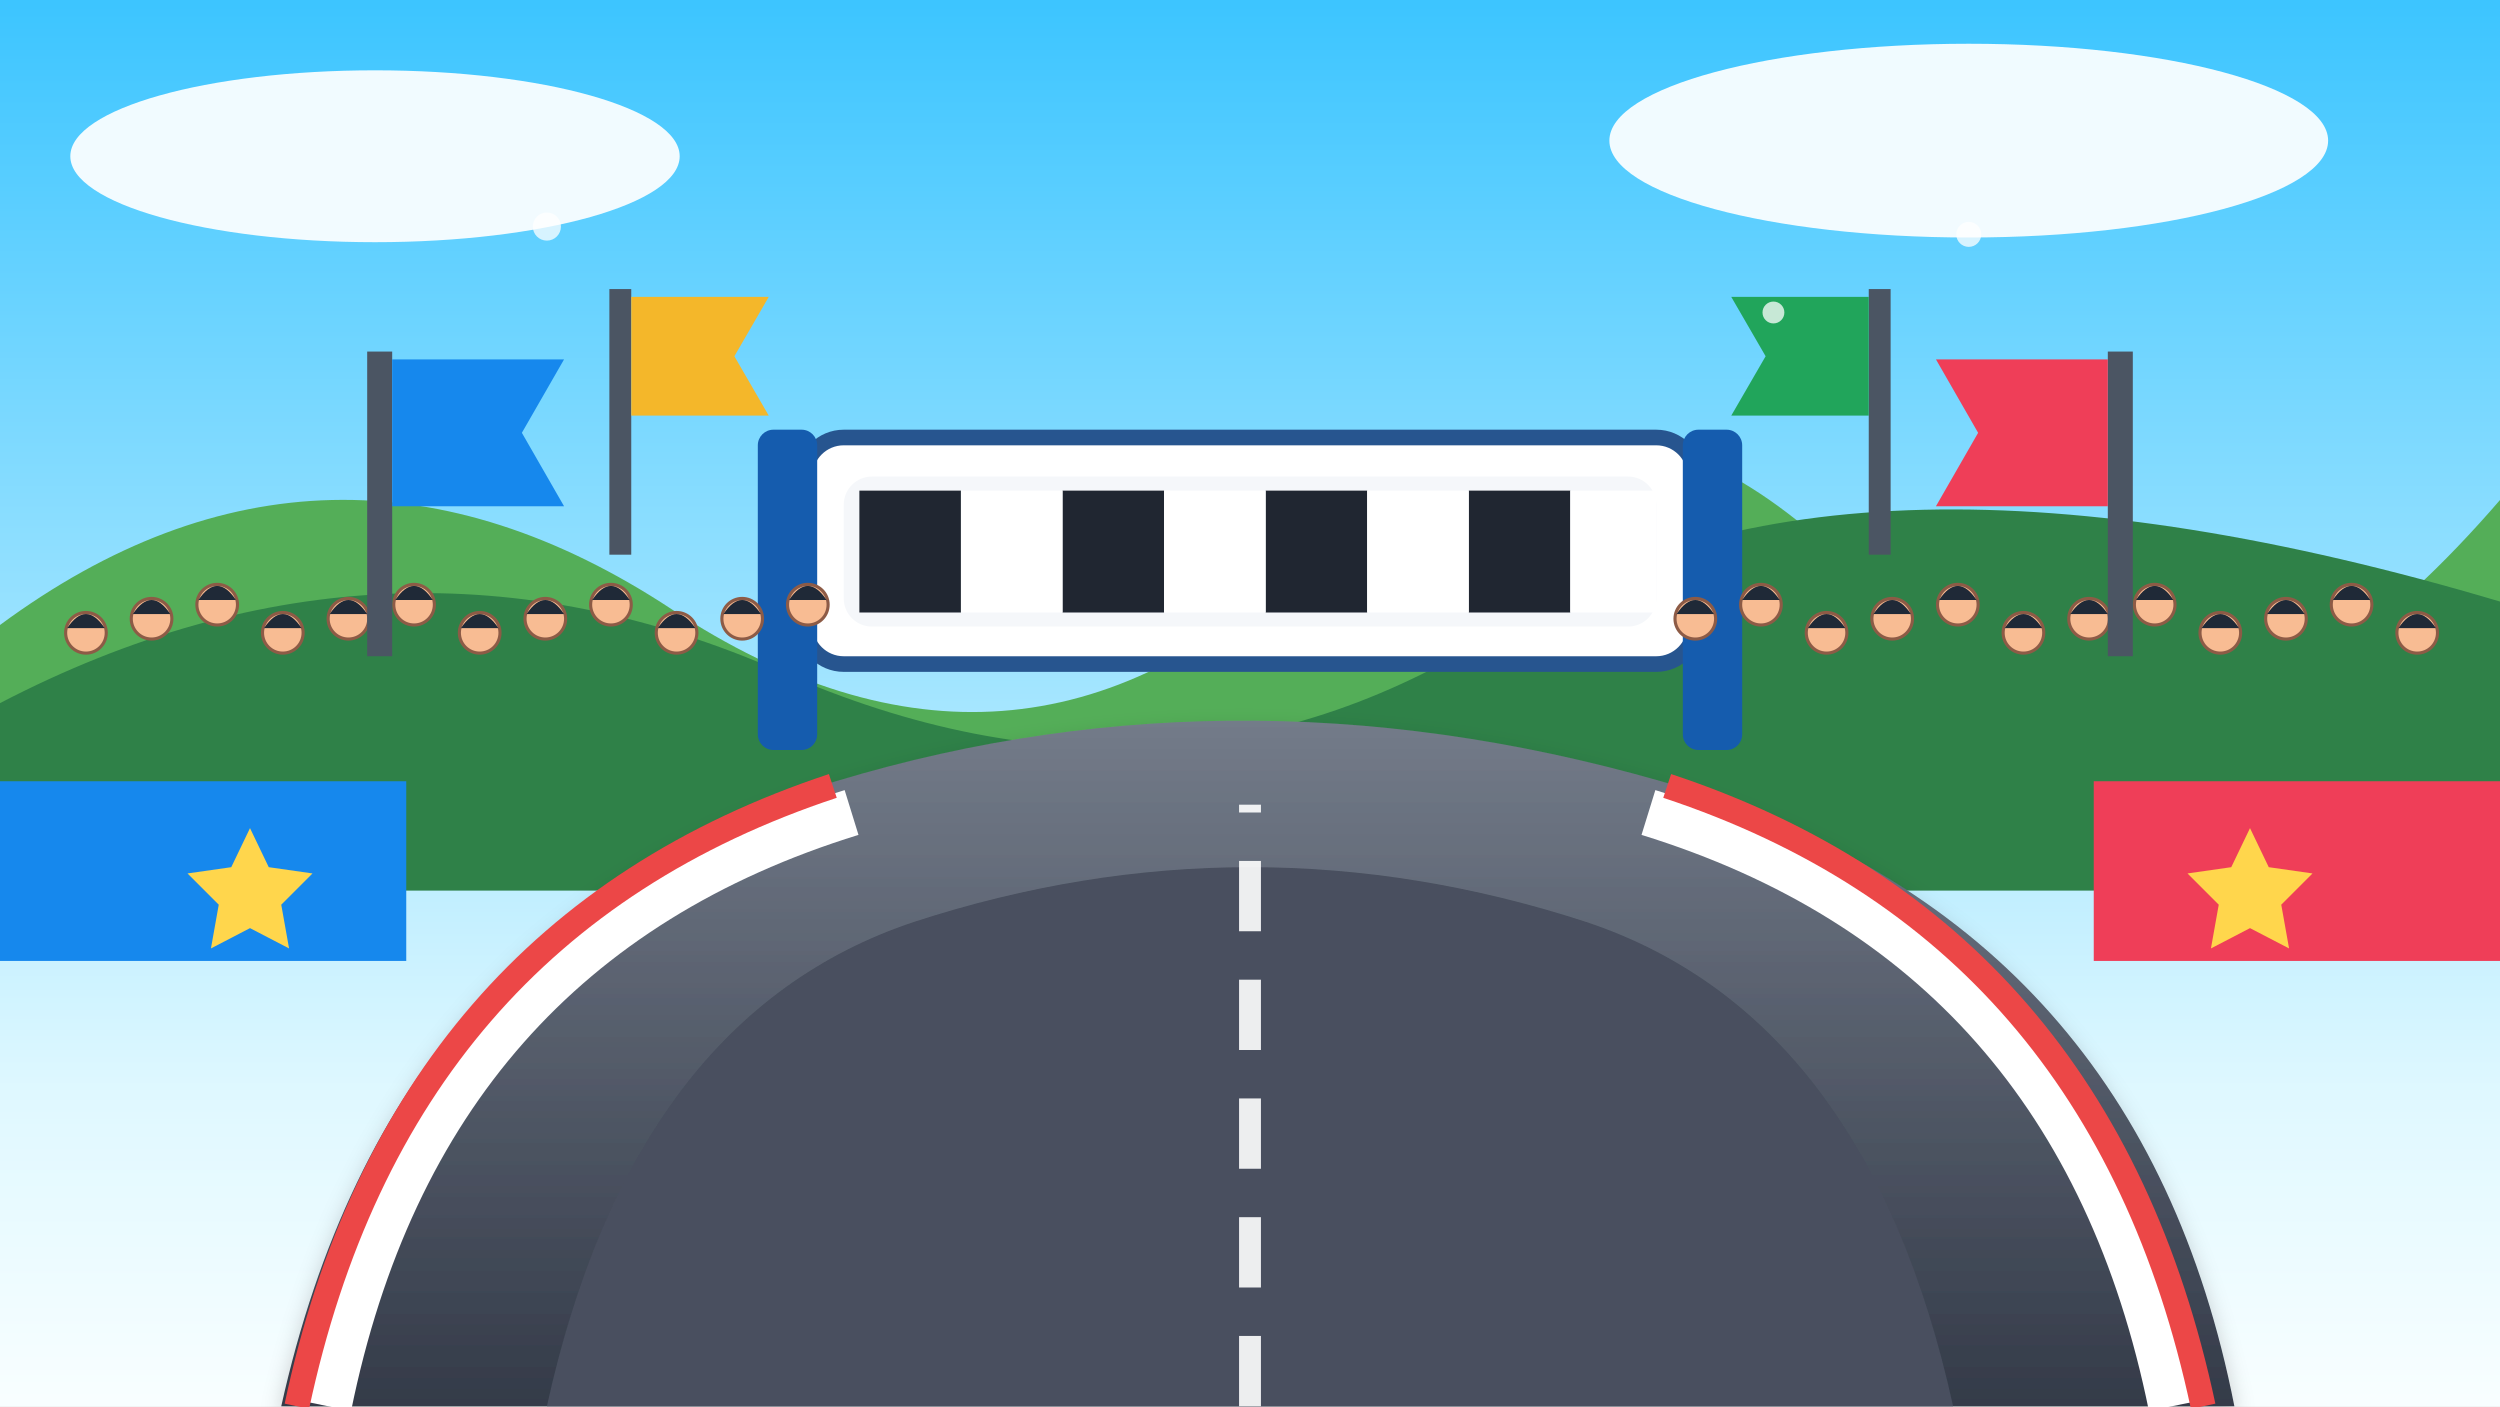
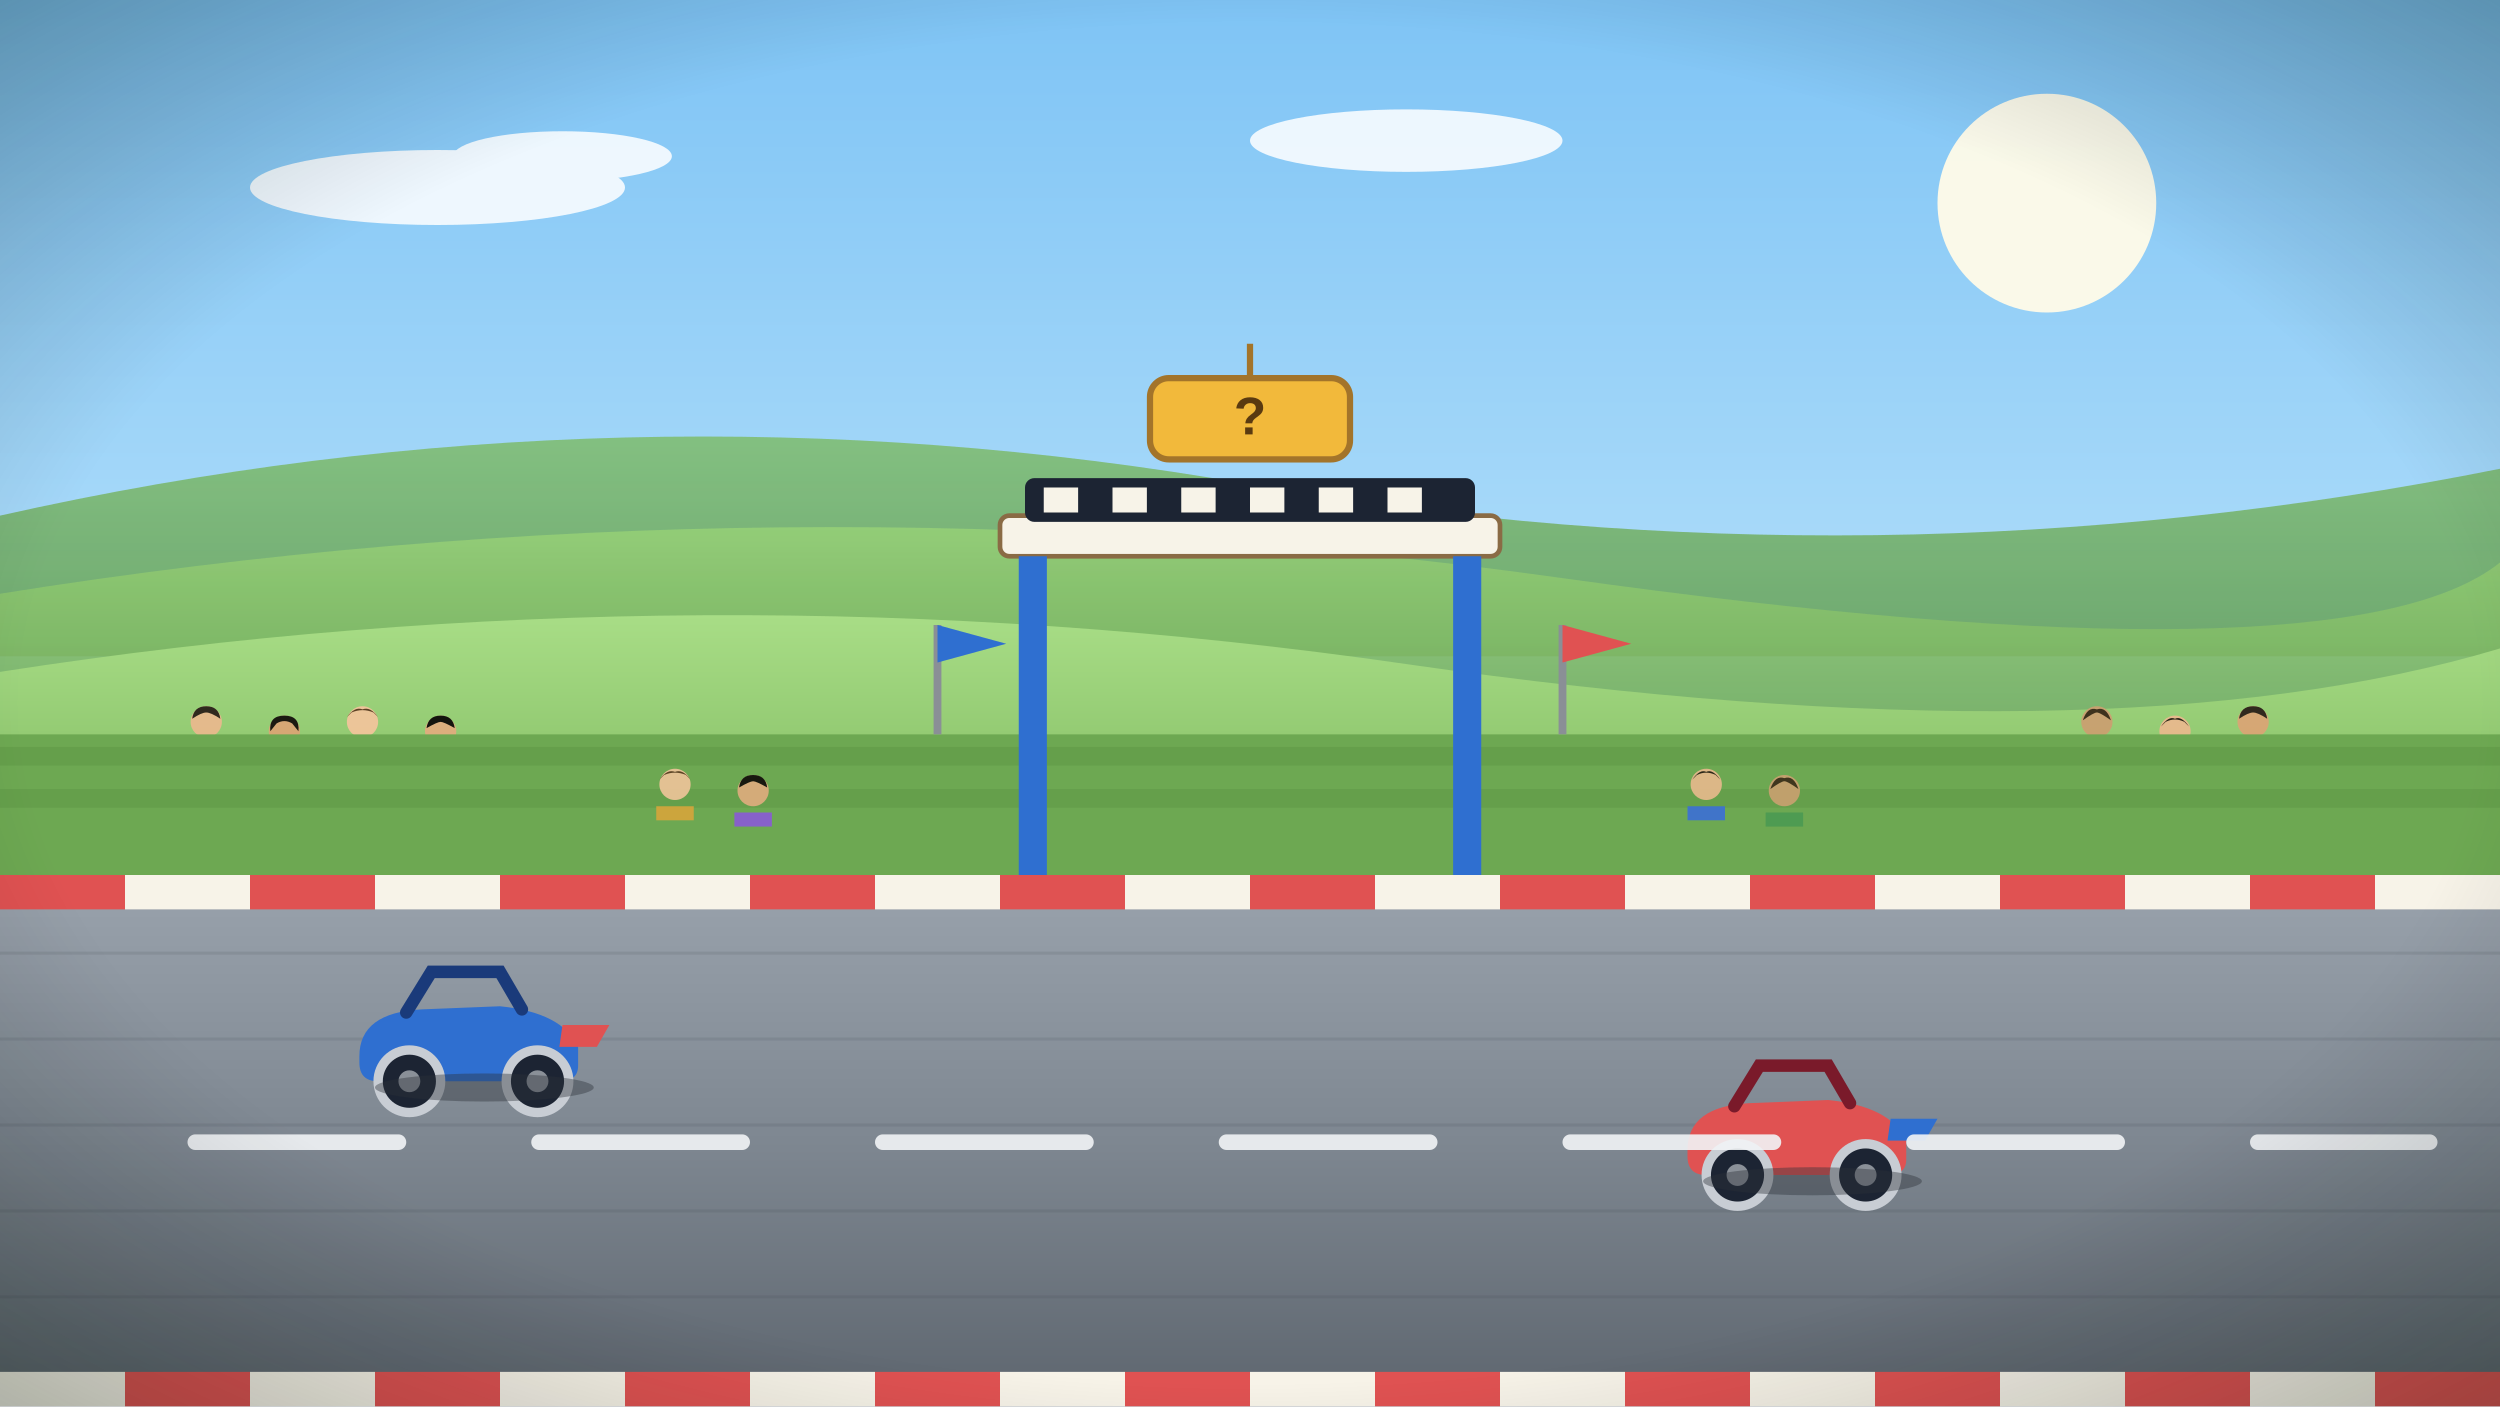
<svg xmlns="http://www.w3.org/2000/svg" viewBox="0 0 1600 900">
  <defs>
    <linearGradient id="sky" x1="0" y1="0" x2="0" y2="1">
-       <stop stop-color="#3dc5ff" />
-       <stop offset=".78" stop-color="#dff8ff" />
-       <stop offset="1" stop-color="#f8feff" />
-     </linearGradient>
-     <linearGradient id="road" x1="0" y1="0" x2="0" y2="1">
-       <stop stop-color="#737b89" />
-       <stop offset="1" stop-color="#343b49" />
-     </linearGradient>
-     <filter id="ds">
-       <feDropShadow dx="0" dy="7" stdDeviation="7" flood-opacity=".22" />
+       <stop offset="0" stop-color="#7fc4f5" />
+       <stop offset=".55" stop-color="#b8e2fb" />
+       <stop offset="1" stop-color="#e8f6ff" />
+     </linearGradient>
+     <linearGradient id="hill1" x1="0" y1="0" x2="0" y2="1">
+       <stop offset="0" stop-color="#7cba62" />
+       <stop offset="1" stop-color="#5e9a4c" />
+     </linearGradient>
+     <linearGradient id="hill2" x1="0" y1="0" x2="0" y2="1">
+       <stop offset="0" stop-color="#95cf77" />
+       <stop offset="1" stop-color="#74ad5c" />
+     </linearGradient>
+     <linearGradient id="hill3" x1="0" y1="0" x2="0" y2="1">
+       <stop offset="0" stop-color="#a8dd86" />
+       <stop offset="1" stop-color="#8cc46c" />
+     </linearGradient>
+     <linearGradient id="track" x1="0" y1="0" x2="0" y2="1">
+       <stop offset="0" stop-color="#9aa3ad" />
+       <stop offset=".5" stop-color="#7e8791" />
+       <stop offset="1" stop-color="#5d656e" />
+     </linearGradient>
+     <filter id="soft">
+       <feGaussianBlur stdDeviation="16" />
    </filter>
+     <radialGradient id="vign" cx=".5" cy=".5" r=".75">
+       <stop offset=".65" stop-color="#000" stop-opacity="0" />
+       <stop offset="1" stop-color="#0a2010" stop-opacity=".35" />
+     </radialGradient>
  </defs>
  <rect width="1600" height="900" fill="url(#sky)" />
-   <g fill="#fff" opacity=".92">
-     <ellipse cx="240" cy="100" rx="195" ry="55" />
-     <ellipse cx="1260" cy="90" rx="230" ry="62" />
-   </g>
-   <g fill="#54ae58">
-     <path d="M0 400Q210 245 430 390T835 360T1200 380T1600 320V560H0Z" />
-   </g>
-   <g fill="#2f8148">
-     <path d="M0 450Q250 320 500 430T965 400T1600 385V570H0Z" />
-   </g>
-   <g filter="url(#ds)">
-     <path d="M180 900Q250 585 535 500Q800 420 1080 505Q1370 595 1430 900Z" fill="url(#road)" />
-     <path d="M350 900Q405 650 585 590Q800 520 1015 590Q1195 650 1250 900Z" fill="#484f5e" />
-   </g>
-   <path d="M800 900V515" stroke="#fff" stroke-width="14" stroke-dasharray="45 31" opacity=".9" />
-   <g stroke-width="30" fill="none">
-     <path d="M210 900Q270 605 545 520" stroke="#fff" />
-     <path d="M1390 900Q1330 605 1055 520" stroke="#fff" />
-   </g>
-   <g stroke-width="16" fill="none">
-     <path d="M190 900Q255 595 533 503" stroke="#ec4747" />
-     <path d="M1410 900Q1345 595 1067 503" stroke="#ec4747" />
+   <circle cx="1310" cy="130" r="70" fill="#fffbe8" opacity=".95" />
+   <g fill="#fff" opacity=".85">
+     <ellipse cx="280" cy="120" rx="120" ry="24" />
+     <ellipse cx="360" cy="100" rx="70" ry="16" />
+     <ellipse cx="900" cy="90" rx="100" ry="20" />
+   </g>
+   <path d="M0 330 Q400 240 800 310 T1600 300 V420 H0 Z" fill="url(#hill1)" opacity=".8" />
+   <path d="M0 380 Q500 300 1000 370 T1600 360 V460 H0 Z" fill="url(#hill2)" opacity=".9" />
+   <path d="M0 430 Q450 360 900 425 T1600 415 V500 H0 Z" fill="url(#hill3)" />
+   <g opacity=".95">
+     <g transform="translate(120 452)">
+       <circle cx="12" cy="10" r="10" fill="#e8b98d" />
+       <path d="M3 8Q4 0 12 0Q20 0 21 8Q15 4 12 4Q9 4 3 8Z" fill="#2b2119" />
+       <path d="M0 24h24v9H0z" fill="#3b6fd6" />
+     </g>
+     <g transform="translate(170 458)">
+       <circle cx="12" cy="10" r="10" fill="#d9a575" />
+       <path d="M3 10Q2 0 12 0Q22 0 21 10L17 5Q12 2 7 5Z" fill="#15100c" />
+       <path d="M0 24h24v9H0z" fill="#d65a5a" />
+     </g>
+     <g transform="translate(220 452)">
+       <circle cx="12" cy="10" r="10" fill="#f0c49a" />
+       <path d="M2 7Q7 0 12 2Q17 0 22 7L19 4Q12 1 5 4Z" fill="#5a3a20" />
+       <path d="M0 24h24v9H0z" fill="#4a9a52" />
+     </g>
+     <g transform="translate(270 458)">
+       <circle cx="12" cy="10" r="10" fill="#e0ac7e" />
+       <path d="M3 8Q4 0 12 0Q20 0 21 8Q14 4 12 4Q10 4 3 8Z" fill="#0e0a08" />
+       <path d="M0 24h24v9H0z" fill="#8a5ad6" />
+     </g>
+     <g transform="translate(1330 452)">
+       <circle cx="12" cy="10" r="10" fill="#caa070" />
+       <path d="M3 9Q6 0 12 2Q18 0 21 9Q14 4 12 4Q10 4 3 9Z" fill="#3a2a18" />
+       <path d="M0 24h24v9H0z" fill="#d6a53b" />
+     </g>
+     <g transform="translate(1380 458)">
+       <circle cx="12" cy="10" r="10" fill="#e8b98d" />
+       <path d="M3 7Q8 0 12 2Q16 0 21 7L18 4Q12 1 6 4Z" fill="#241a12" />
+       <path d="M0 24h24v9H0z" fill="#3b6fd6" />
+     </g>
+     <g transform="translate(1430 452)">
+       <circle cx="12" cy="10" r="10" fill="#d9a575" />
+       <path d="M3 8Q4 0 12 0Q20 0 21 8Q15 4 12 4Q9 4 3 8Z" fill="#2b2119" />
+       <path d="M0 24h24v9H0z" fill="#d65a5a" />
+     </g>
+   </g>
+   <rect y="470" width="1600" height="90" fill="#6da852" />
+   <g opacity=".25" fill="#4c8238">
+     <rect x="0" y="478" width="1600" height="12" />
+     <rect x="0" y="505" width="1600" height="12" />
+   </g>
+   <g opacity=".9">
+     <g transform="translate(420 492)">
+       <circle cx="12" cy="10" r="10" fill="#f0c49a" />
+       <path d="M2 7Q7 0 12 2Q17 0 22 7L19 4Q12 1 5 4Z" fill="#5a3a20" />
+       <path d="M0 24h24v9H0z" fill="#d6a53b" />
+     </g>
+     <g transform="translate(470 496)">
+       <circle cx="12" cy="10" r="10" fill="#e0ac7e" />
+       <path d="M3 8Q4 0 12 0Q20 0 21 8Q14 4 12 4Q10 4 3 8Z" fill="#0e0a08" />
+       <path d="M0 24h24v9H0z" fill="#8a5ad6" />
+     </g>
+     <g transform="translate(1080 492)">
+       <circle cx="12" cy="10" r="10" fill="#e8b98d" />
+       <path d="M3 7Q8 0 12 2Q16 0 21 7L18 4Q12 1 6 4Z" fill="#241a12" />
+       <path d="M0 24h24v9H0z" fill="#3b6fd6" />
+     </g>
+     <g transform="translate(1130 496)">
+       <circle cx="12" cy="10" r="10" fill="#caa070" />
+       <path d="M3 9Q6 0 12 2Q18 0 21 9Q14 4 12 4Q10 4 3 9Z" fill="#3a2a18" />
+       <path d="M0 24h24v9H0z" fill="#4a9a52" />
+     </g>
+   </g>
+   <g stroke="#9aa3ad" stroke-width="5">
+     <path d="M600 470v-70" stroke="#8a8f96" />
+     <path d="M1000 470v-70" stroke="#8a8f96" />
+   </g>
+   <path d="M600 400l44 12-44 12Z" fill="#2f6fd0" />
+   <path d="M1000 400l44 12-44 12Z" fill="#e05252" />
+   <rect y="560" width="1600" height="340" fill="url(#track)" />
+   <g opacity=".14" stroke="#3d444c" stroke-width="2">
+     <path d="M0 610h1600M0 665h1600M0 720h1600M0 775h1600M0 830h1600" />
  </g>
  <g>
-     <rect x="515" y="280" width="570" height="145" rx="25" fill="#fff" stroke="#27558f" stroke-width="10" />
-     <rect x="540" y="305" width="520" height="96" rx="18" fill="#f5f7fa" />
-     <g fill="#202631">
-       <rect x="550" y="314" width="65" height="78" />
-       <rect x="680" y="314" width="65" height="78" />
-       <rect x="810" y="314" width="65" height="78" />
-       <rect x="940" y="314" width="65" height="78" />
-     </g>
-     <g fill="#fff">
-       <rect x="615" y="314" width="65" height="78" />
-       <rect x="745" y="314" width="65" height="78" />
-       <rect x="875" y="314" width="65" height="78" />
-       <rect x="1005" y="314" width="55" height="78" />
-     </g>
-   </g>
-   <g fill="#155cae">
-     <rect x="485" y="275" width="38" height="205" rx="10" />
-     <rect x="1077" y="275" width="38" height="205" rx="10" />
+     <g transform="translate(0 560)">
+       <rect x="0" y="0" width="80" height="22" fill="#e05252" />
+       <rect x="80" y="0" width="80" height="22" fill="#f7f3e8" />
+       <rect x="160" y="0" width="80" height="22" fill="#e05252" />
+       <rect x="240" y="0" width="80" height="22" fill="#f7f3e8" />
+       <rect x="320" y="0" width="80" height="22" fill="#e05252" />
+       <rect x="400" y="0" width="80" height="22" fill="#f7f3e8" />
+       <rect x="480" y="0" width="80" height="22" fill="#e05252" />
+       <rect x="560" y="0" width="80" height="22" fill="#f7f3e8" />
+       <rect x="640" y="0" width="80" height="22" fill="#e05252" />
+       <rect x="720" y="0" width="80" height="22" fill="#f7f3e8" />
+       <rect x="800" y="0" width="80" height="22" fill="#e05252" />
+       <rect x="880" y="0" width="80" height="22" fill="#f7f3e8" />
+       <rect x="960" y="0" width="80" height="22" fill="#e05252" />
+       <rect x="1040" y="0" width="80" height="22" fill="#f7f3e8" />
+       <rect x="1120" y="0" width="80" height="22" fill="#e05252" />
+       <rect x="1200" y="0" width="80" height="22" fill="#f7f3e8" />
+       <rect x="1280" y="0" width="80" height="22" fill="#e05252" />
+       <rect x="1360" y="0" width="80" height="22" fill="#f7f3e8" />
+       <rect x="1440" y="0" width="80" height="22" fill="#e05252" />
+       <rect x="1520" y="0" width="80" height="22" fill="#f7f3e8" />
+     </g>
+     <g transform="translate(0 878)">
+       <rect x="0" y="0" width="80" height="22" fill="#f7f3e8" />
+       <rect x="80" y="0" width="80" height="22" fill="#e05252" />
+       <rect x="160" y="0" width="80" height="22" fill="#f7f3e8" />
+       <rect x="240" y="0" width="80" height="22" fill="#e05252" />
+       <rect x="320" y="0" width="80" height="22" fill="#f7f3e8" />
+       <rect x="400" y="0" width="80" height="22" fill="#e05252" />
+       <rect x="480" y="0" width="80" height="22" fill="#f7f3e8" />
+       <rect x="560" y="0" width="80" height="22" fill="#e05252" />
+       <rect x="640" y="0" width="80" height="22" fill="#f7f3e8" />
+       <rect x="720" y="0" width="80" height="22" fill="#e05252" />
+       <rect x="800" y="0" width="80" height="22" fill="#f7f3e8" />
+       <rect x="880" y="0" width="80" height="22" fill="#e05252" />
+       <rect x="960" y="0" width="80" height="22" fill="#f7f3e8" />
+       <rect x="1040" y="0" width="80" height="22" fill="#e05252" />
+       <rect x="1120" y="0" width="80" height="22" fill="#f7f3e8" />
+       <rect x="1200" y="0" width="80" height="22" fill="#e05252" />
+       <rect x="1280" y="0" width="80" height="22" fill="#f7f3e8" />
+       <rect x="1360" y="0" width="80" height="22" fill="#e05252" />
+       <rect x="1440" y="0" width="80" height="22" fill="#f7f3e8" />
+       <rect x="1520" y="0" width="80" height="22" fill="#e05252" />
+     </g>
  </g>
  <g>
-     <path d="M0 500h260v115H0Z" fill="#1688ed" />
-     <path d="M1340 500h260v115h-260Z" fill="#ef3e58" />
-     <g fill="#ffd64c">
-       <path d="M160 530l12 25 28 4-20 20 5 28-25-13-25 13 5-28-20-20 28-4Z" />
-       <path d="M1440 530l12 25 28 4-20 20 5 28-25-13-25 13 5-28-20-20 28-4Z" />
-     </g>
-   </g>
-   <g fill="#f8bc93" stroke="#8d5b46" stroke-width="2">
-     <circle cx="55" cy="405" r="13" />
-     <circle cx="97" cy="396" r="13" />
-     <circle cx="139" cy="387" r="13" />
-     <circle cx="181" cy="405" r="13" />
-     <circle cx="223" cy="396" r="13" />
-     <circle cx="265" cy="387" r="13" />
-     <circle cx="307" cy="405" r="13" />
-     <circle cx="349" cy="396" r="13" />
-     <circle cx="391" cy="387" r="13" />
-     <circle cx="433" cy="405" r="13" />
-     <circle cx="475" cy="396" r="13" />
-     <circle cx="517" cy="387" r="13" />
-     <circle cx="1085" cy="396" r="13" />
-     <circle cx="1127" cy="387" r="13" />
-     <circle cx="1169" cy="405" r="13" />
-     <circle cx="1211" cy="396" r="13" />
-     <circle cx="1253" cy="387" r="13" />
-     <circle cx="1295" cy="405" r="13" />
-     <circle cx="1337" cy="396" r="13" />
-     <circle cx="1379" cy="387" r="13" />
-     <circle cx="1421" cy="405" r="13" />
-     <circle cx="1463" cy="396" r="13" />
-     <circle cx="1505" cy="387" r="13" />
-     <circle cx="1547" cy="405" r="13" />
-   </g>
-   <g fill="#1f2937">
-     <path d="M43 402q12-18 24 0Z" />
-     <path d="M85 393q12-18 24 0Z" />
-     <path d="M127 384q12-18 24 0Z" />
-     <path d="M169 402q12-18 24 0Z" />
-     <path d="M211 393q12-18 24 0Z" />
-     <path d="M253 384q12-18 24 0Z" />
-     <path d="M295 402q12-18 24 0Z" />
-     <path d="M337 393q12-18 24 0Z" />
-     <path d="M379 384q12-18 24 0Z" />
-     <path d="M421 402q12-18 24 0Z" />
-     <path d="M463 393q12-18 24 0Z" />
-     <path d="M505 384q12-18 24 0Z" />
-     <path d="M1073 393q12-18 24 0Z" />
-     <path d="M1115 384q12-18 24 0Z" />
-     <path d="M1157 402q12-18 24 0Z" />
-     <path d="M1199 393q12-18 24 0Z" />
-     <path d="M1241 384q12-18 24 0Z" />
-     <path d="M1283 402q12-18 24 0Z" />
-     <path d="M1325 393q12-18 24 0Z" />
-     <path d="M1367 384q12-18 24 0Z" />
-     <path d="M1409 402q12-18 24 0Z" />
-     <path d="M1451 393q12-18 24 0Z" />
-     <path d="M1493 384q12-18 24 0Z" />
-     <path d="M1535 402q12-18 24 0Z" />
+     <g transform="translate(300 640)">
+       <path d="M-70 36 Q-70 8 -30 6 L20 4 Q60 8 70 30 L70 42 Q70 52 58 52 L-58 52 Q-70 52 -70 40 Z" fill="#2f6fd0" />
+       <path d="M-40 8 L-24 -18 L20 -18 L34 6" fill="none" stroke="#1a3a7a" stroke-width="8" stroke-linecap="round" />
+       <circle cx="-38" cy="52" r="20" fill="#1c2433" stroke="#c8cdd4" stroke-width="6" />
+       <circle cx="44" cy="52" r="20" fill="#1c2433" stroke="#c8cdd4" stroke-width="6" />
+       <circle cx="-38" cy="52" r="7" fill="#8a9098" />
+       <circle cx="44" cy="52" r="7" fill="#8a9098" />
+       <ellipse cx="10" cy="56" rx="70" ry="9" fill="#2a2f36" opacity=".4" />
+       <path d="M60 16h30l-8 14h-24Z" fill="#e05252" />
+     </g>
+     <g transform="translate(1150 700)">
+       <path d="M-70 36 Q-70 8 -30 6 L20 4 Q60 8 70 30 L70 42 Q70 52 58 52 L-58 52 Q-70 52 -70 40 Z" fill="#e05252" />
+       <path d="M-40 8 L-24 -18 L20 -18 L34 6" fill="none" stroke="#7a1a2a" stroke-width="8" stroke-linecap="round" />
+       <circle cx="-38" cy="52" r="20" fill="#1c2433" stroke="#c8cdd4" stroke-width="6" />
+       <circle cx="44" cy="52" r="20" fill="#1c2433" stroke="#c8cdd4" stroke-width="6" />
+       <circle cx="-38" cy="52" r="7" fill="#8a9098" />
+       <circle cx="44" cy="52" r="7" fill="#8a9098" />
+       <ellipse cx="10" cy="56" rx="70" ry="9" fill="#2a2f36" opacity=".4" />
+       <path d="M60 16h30l-8 14h-24Z" fill="#2f6fd0" />
+     </g>
+   </g>
+   <g transform="translate(800 268)">
+     <rect x="-64" y="-26" width="128" height="52" rx="12" fill="#f2b93b" stroke="#a3742a" stroke-width="4" />
+     <text x="0" y="10" text-anchor="middle" font-family="Arial, sans-serif" font-size="34" font-weight="bold" fill="#5a3a10">?</text>
+     <path d="M0 -26v-22" stroke="#a3742a" stroke-width="4" />
+   </g>
+   <g fill="#f2f4f6" opacity=".9">
+     <rect x="120" y="726" width="140" height="10" rx="5" />
+     <rect x="340" y="726" width="140" height="10" rx="5" />
+     <rect x="560" y="726" width="140" height="10" rx="5" />
+     <rect x="780" y="726" width="140" height="10" rx="5" />
+     <rect x="1000" y="726" width="140" height="10" rx="5" />
+     <rect x="1220" y="726" width="140" height="10" rx="5" />
+     <rect x="1440" y="726" width="120" height="10" rx="5" />
  </g>
  <g>
-     <rect x="235" y="225" width="16" height="195" fill="#4b5563" />
-     <path d="M251 230h110l-27 47 27 47H251Z" fill="#1688ed" />
-     <rect x="1349" y="225" width="16" height="195" fill="#4b5563" />
-     <path d="M1349 230h-110l27 47-27 47h110Z" fill="#ef3e58" />
-     <rect x="390" y="185" width="14" height="170" fill="#4b5563" />
-     <path d="M404 190h88l-22 38 22 38H404Z" fill="#f4b72a" />
-     <rect x="1196" y="185" width="14" height="170" fill="#4b5563" />
-     <path d="M1196 190h-88l22 38-22 38h88Z" fill="#21a55b" />
-   </g>
-   <g fill="#fff" opacity=".75">
-     <circle cx="350" cy="145" r="9" />
-     <circle cx="1260" cy="150" r="8" />
-     <circle cx="1135" cy="200" r="7" />
-   </g>
+     <rect x="640" y="330" width="320" height="26" rx="6" fill="#f7f3e8" stroke="#8a6b45" stroke-width="3" />
+     <rect x="656" y="306" width="288" height="28" rx="6" fill="#1c2433" />
+     <g fill="#f7f3e8">
+       <rect x="668" y="312" width="22" height="16" />
+       <rect x="712" y="312" width="22" height="16" />
+       <rect x="756" y="312" width="22" height="16" />
+       <rect x="800" y="312" width="22" height="16" />
+       <rect x="844" y="312" width="22" height="16" />
+       <rect x="888" y="312" width="22" height="16" />
+     </g>
+     <rect x="652" y="356" width="18" height="204" fill="#2f6fd0" />
+     <rect x="930" y="356" width="18" height="204" fill="#2f6fd0" />
+     <rect x="676" y="342" width="248" height="0" fill="none" />
+   </g>
+   <rect width="1600" height="900" fill="url(#vign)" />
</svg>
